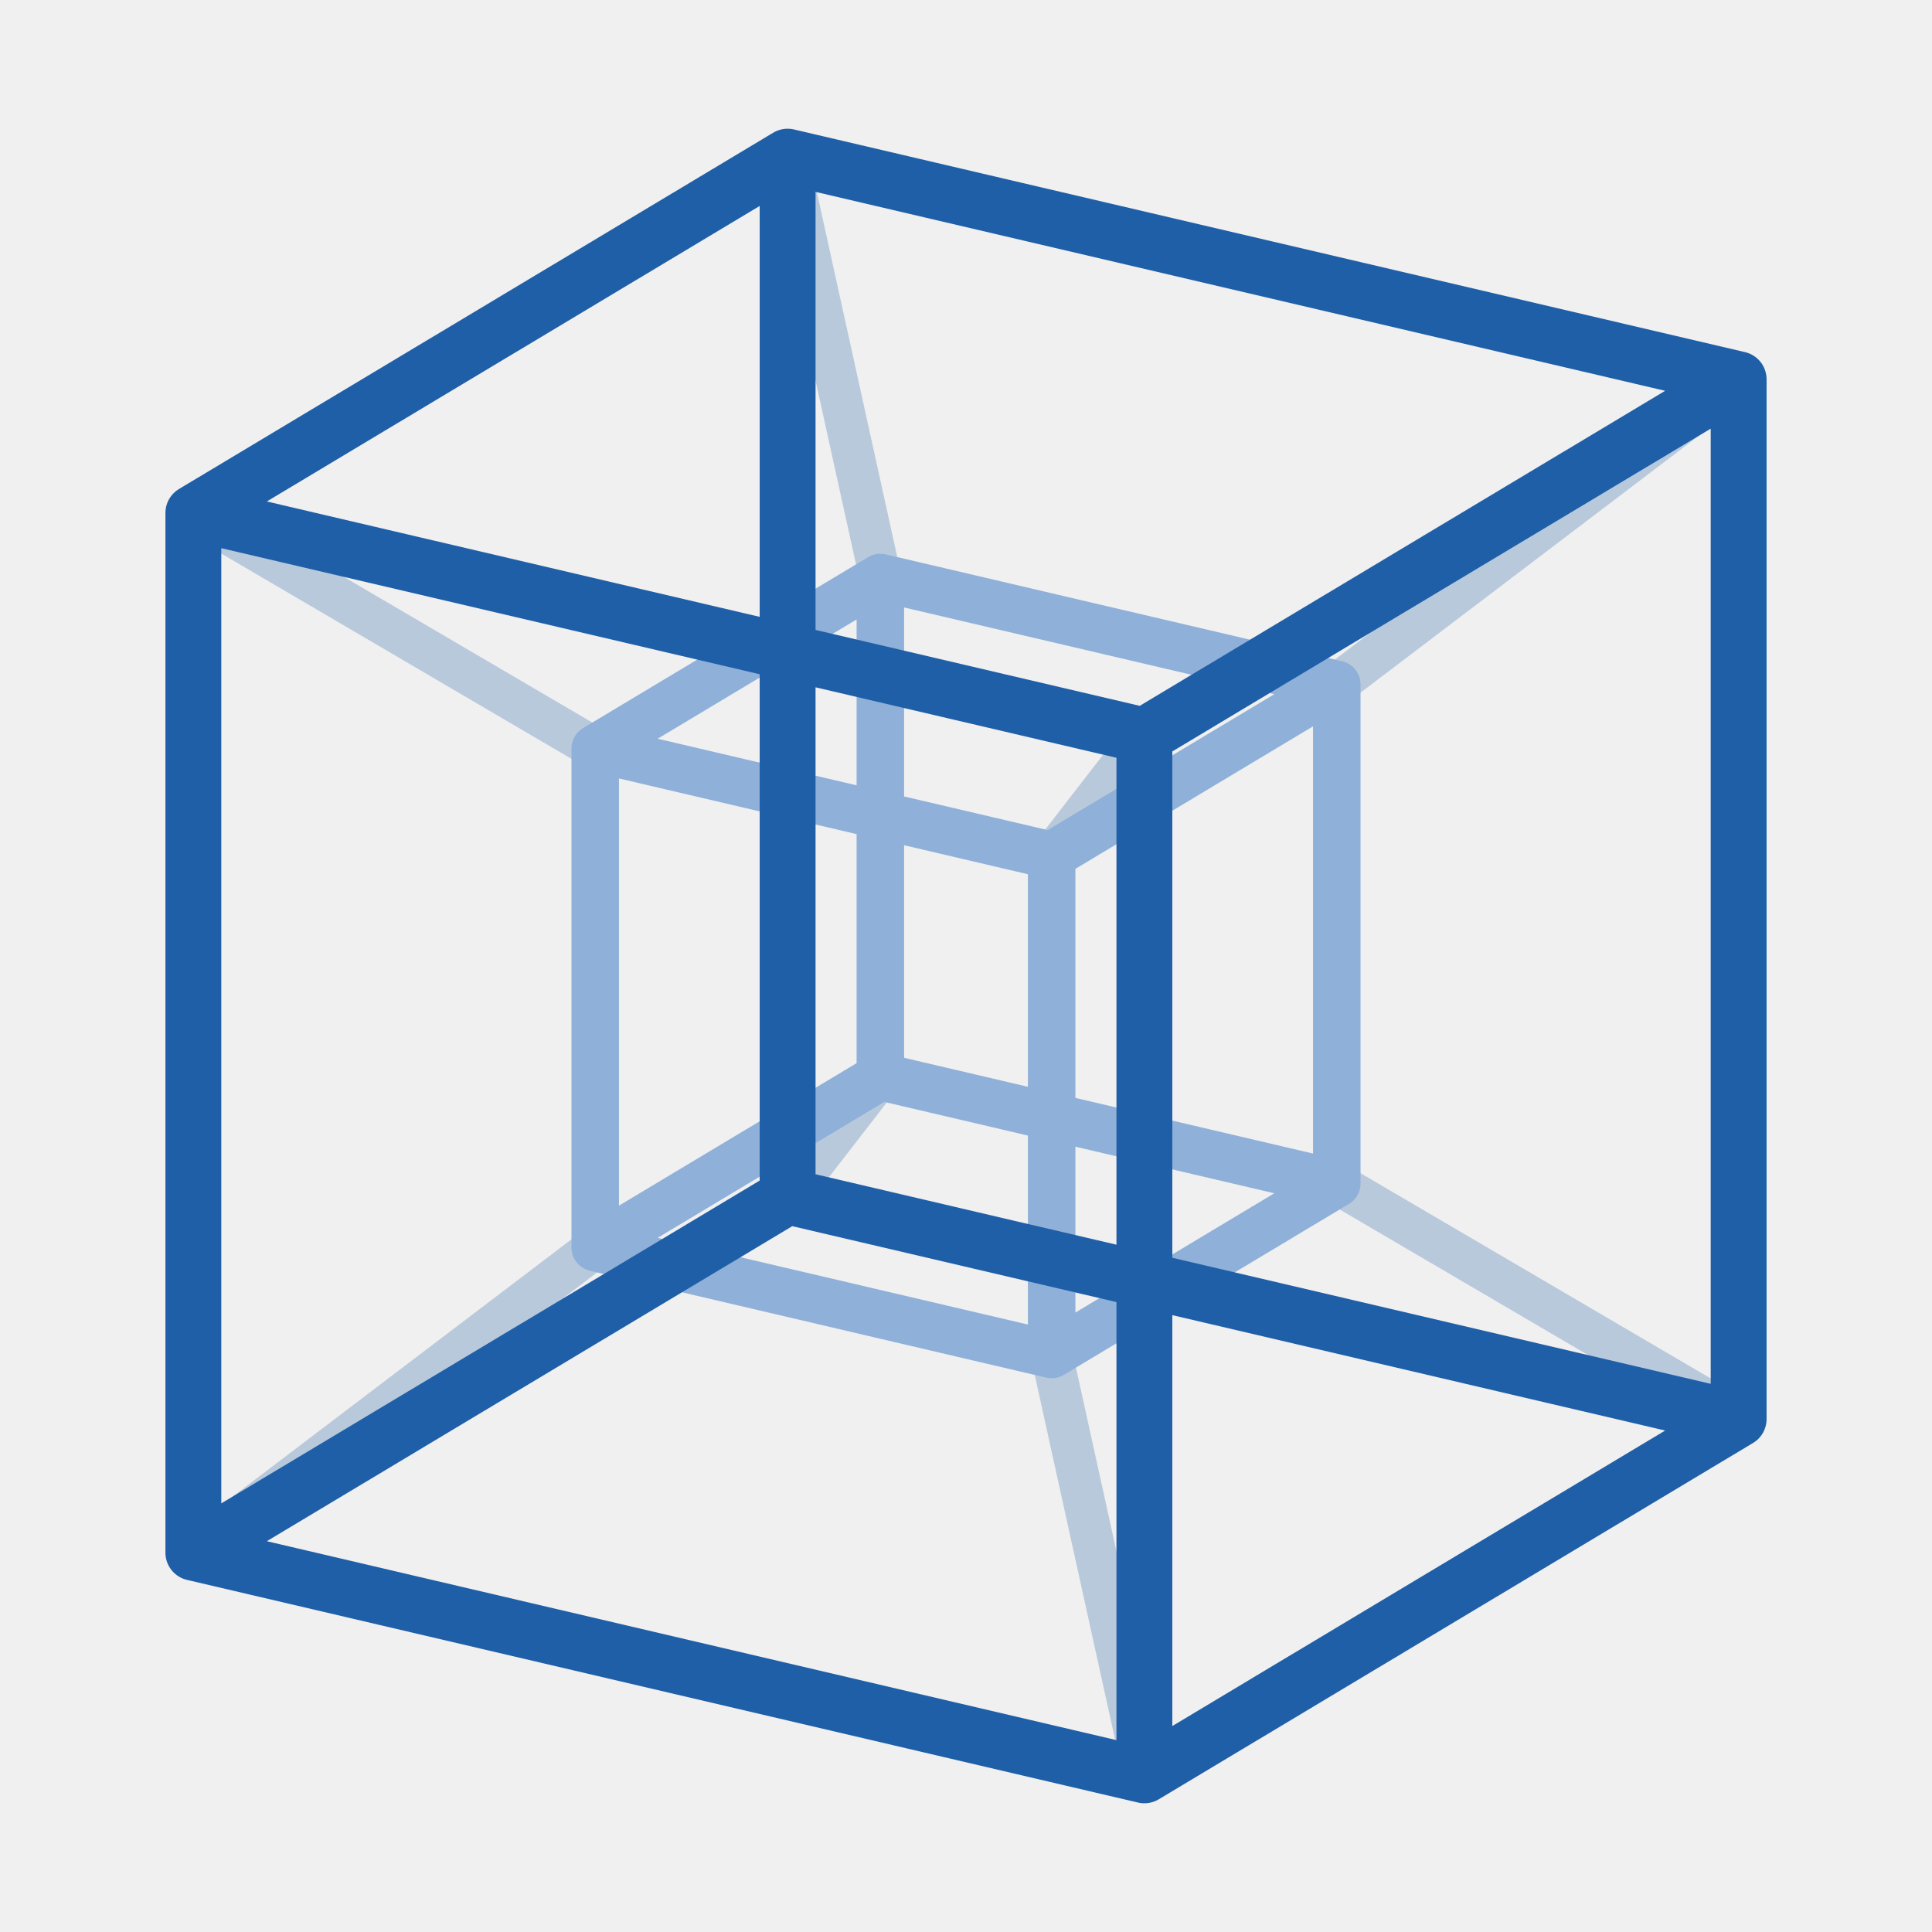
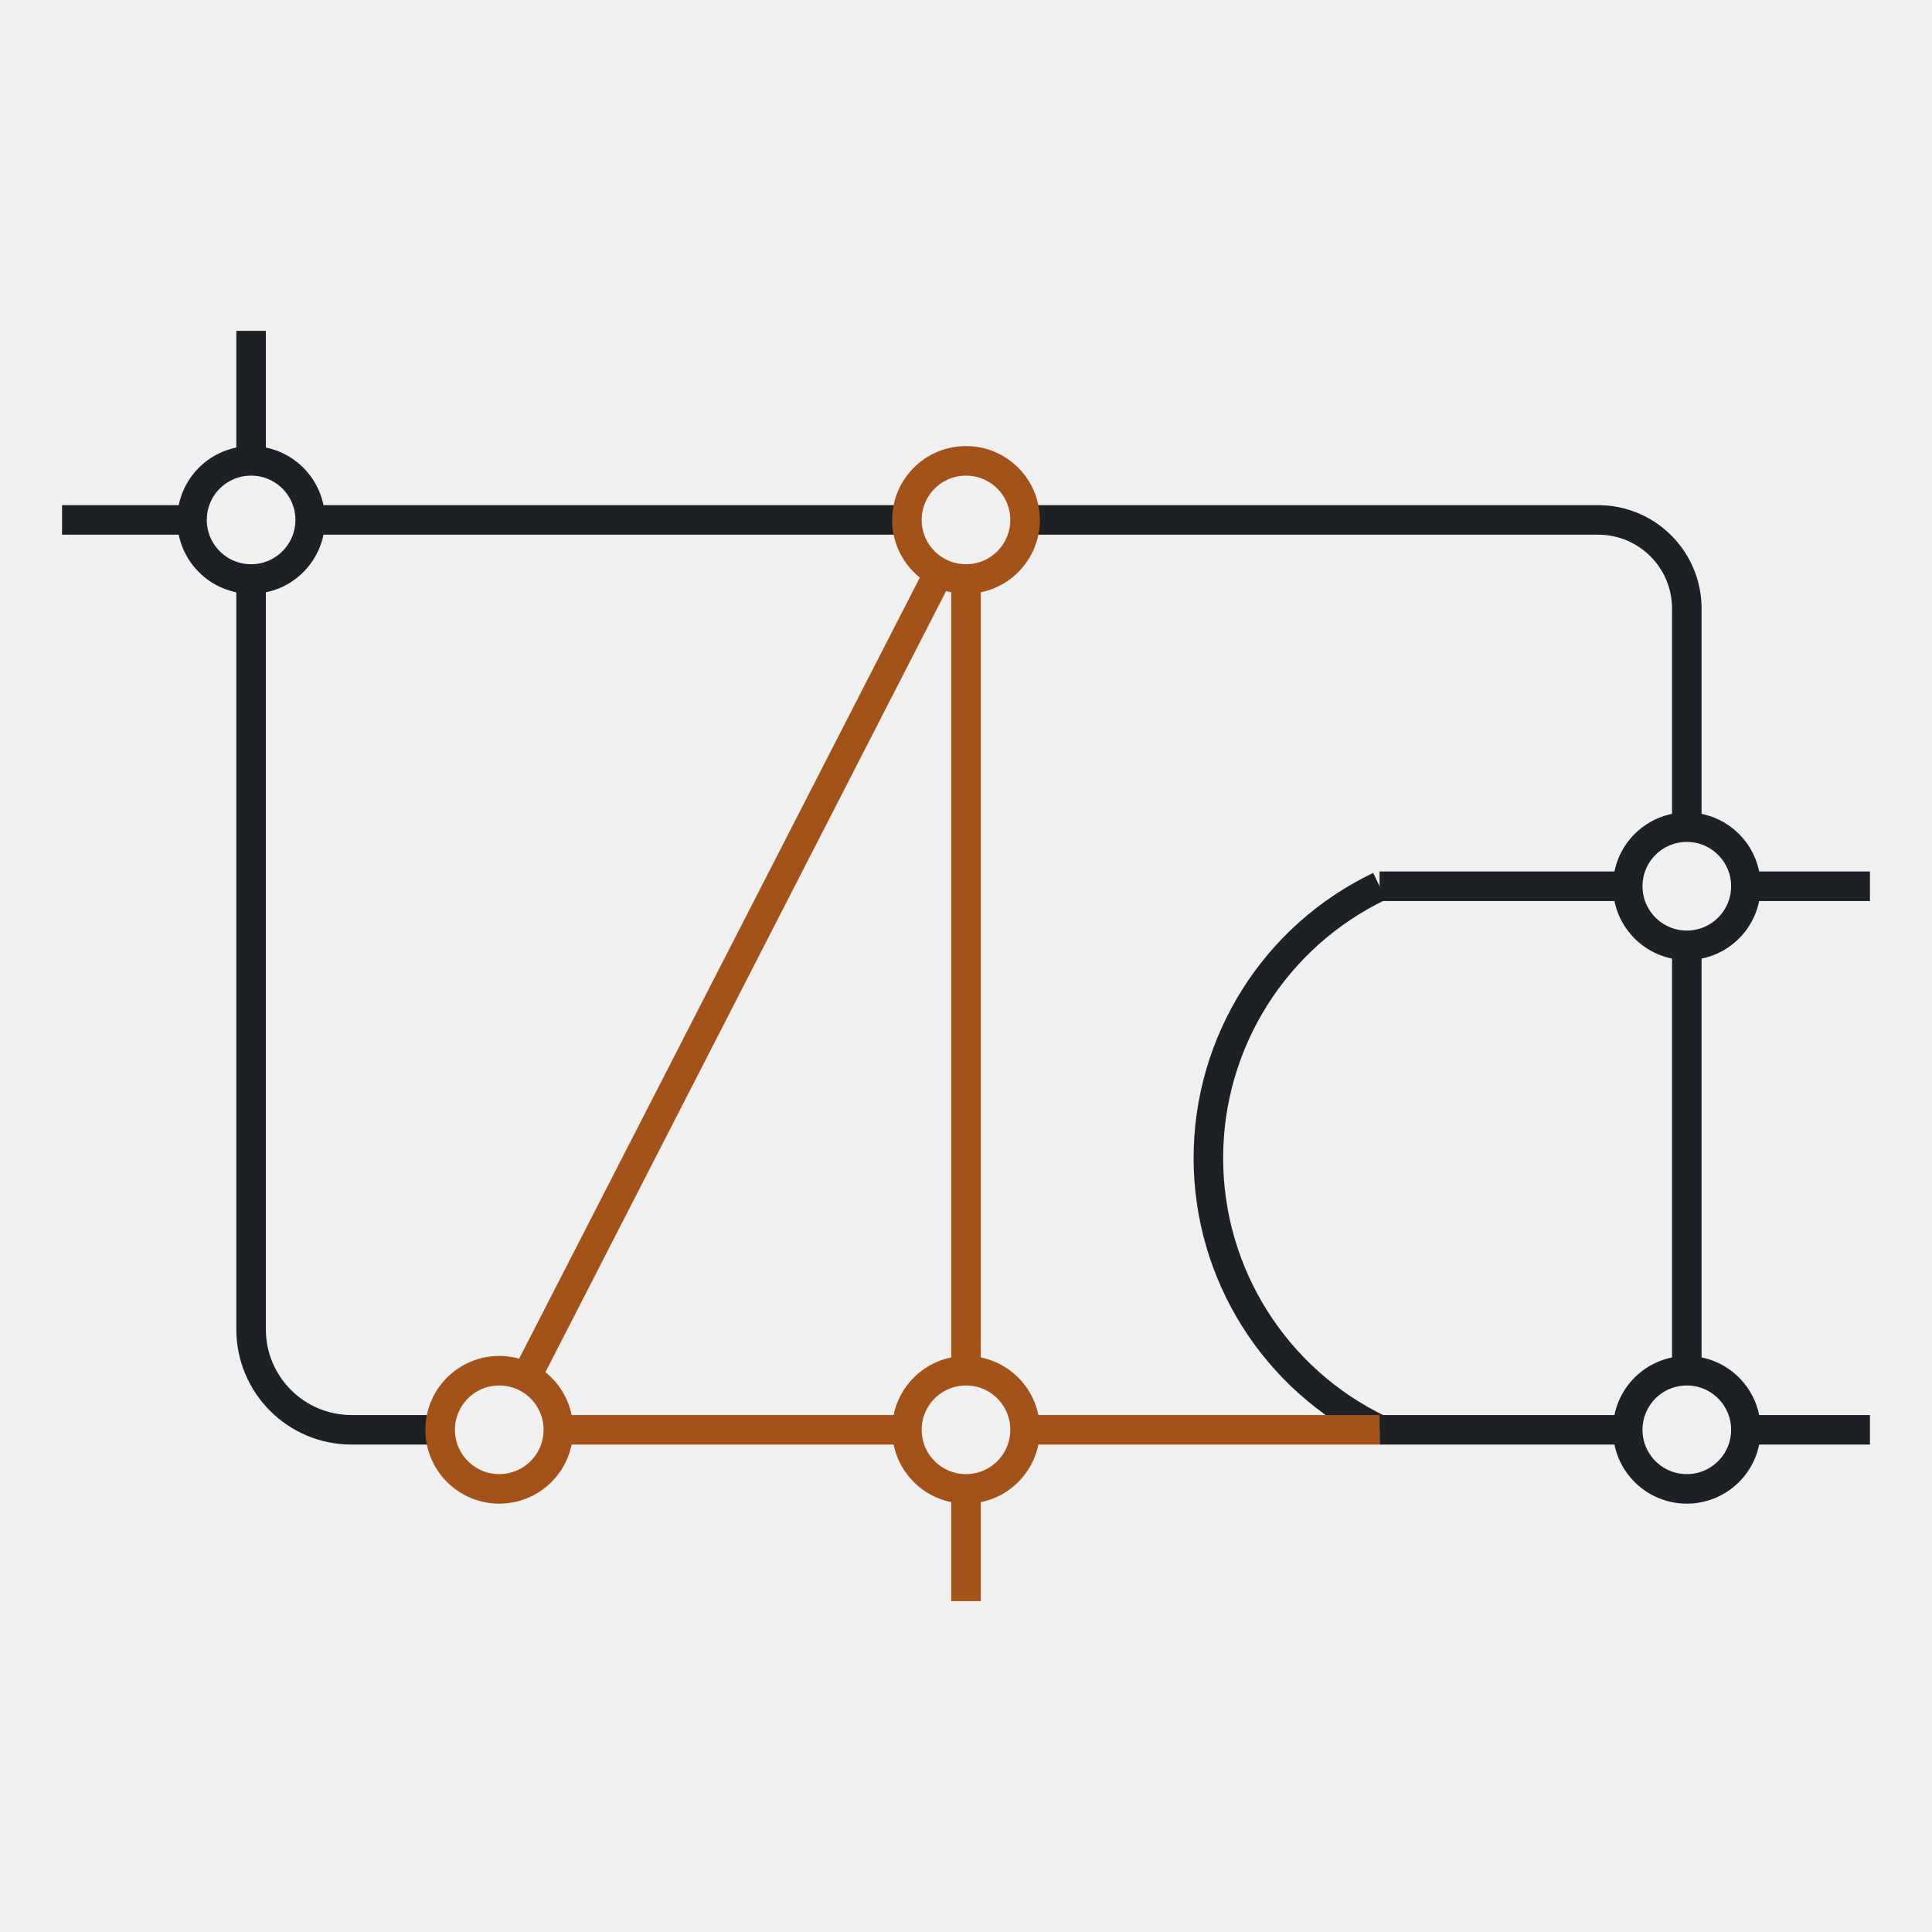
- <svg xmlns="http://www.w3.org/2000/svg" viewBox="0 0 120.00 120.00" role="img" aria-labelledby="t">
-   <g fill="none" stroke-linecap="round" stroke-linejoin="round">
-     <path stroke="#b9c9dc" stroke-width="2.60" d="M54.68 66.87L48.92 74.31 M54.68 35.87L48.92 9.73 M36.97 77.49L12.01 96.44 M36.97 46.49L12.01 31.86 M83.03 73.51L107.99 88.14 M83.03 42.51L107.99 23.56 M65.32 84.13L71.08 110.27 M65.32 53.13L71.08 45.69" />
-     <path stroke="#8fb0d8" stroke-width="2.95" d="M54.68 66.87L54.68 35.87 M54.68 66.87L36.97 77.49 M54.68 66.87L83.03 73.51 M54.68 35.87L36.97 46.49 M54.68 35.87L83.03 42.51 M36.97 77.49L36.97 46.49 M36.97 77.49L65.32 84.13 M36.97 46.49L65.32 53.13 M83.03 73.51L83.03 42.51 M83.03 73.51L65.32 84.13 M83.03 42.51L65.32 53.13 M65.32 84.13L65.32 53.13" />
-     <path stroke="#1f5fa8" stroke-width="3.47" d="M48.92 74.31L48.92 9.73 M48.92 74.31L12.01 96.44 M48.92 74.31L107.99 88.14 M48.92 9.73L12.01 31.86 M48.92 9.73L107.99 23.56 M12.01 96.44L12.01 31.86 M12.01 96.44L71.08 110.27 M12.01 31.86L71.08 45.69 M107.99 88.14L107.99 23.56 M107.99 88.14L71.08 110.27 M107.99 23.56L71.08 45.69 M71.08 110.27L71.08 45.69" />
+ <svg xmlns="http://www.w3.org/2000/svg" viewBox="25.50 -32.00 327.00 327.00" role="img" aria-labelledby="t">
+   <defs>
+     <mask id="m-m" maskUnits="userSpaceOnUse" x="0" y="0" width="400" height="300">
+       <rect x="0" y="0" width="400" height="300" fill="#fff" />
+       <g fill="#000">
+         <circle cx="68" cy="56" r="10.00" />
+         <circle cx="311" cy="118" r="10.00" />
+         <circle cx="311" cy="210" r="10.00" />
+         <circle cx="189" cy="56" r="10.00" />
+         <circle cx="110" cy="210" r="10.00" />
+         <circle cx="189" cy="210" r="10.00" />
+       </g>
+     </mask>
+   </defs>
+   <g fill="none" stroke-width="5.00" stroke-linejoin="round">
+     <g mask="url(#m-m)">
+       <g stroke="#1d2126">
+         <path d="M68 24V193A17 17 0 0 0 85 210H110" />
+         <path d="M36 56H296A15 15 0 0 1 311 71V210" />
+         <path d="M259 118H342M259 210H342" />
+         <path d="M259 118A51 51 0 0 0 259 210" />
+       </g>
+       <g stroke="#a3521a">
+         <path d="M110 210L189 56V239M110 210H259" />
+       </g>
+     </g>
+     <g stroke="#1d2126">
+       <circle cx="68" cy="56" r="10.00" />
+       <circle cx="311" cy="118" r="10.00" />
+       <circle cx="311" cy="210" r="10.00" />
+     </g>
+     <g stroke="#a3521a">
+       <circle cx="189" cy="56" r="10.00" />
+       <circle cx="110" cy="210" r="10.00" />
+       <circle cx="189" cy="210" r="10.00" />
+     </g>
  </g>
</svg>
